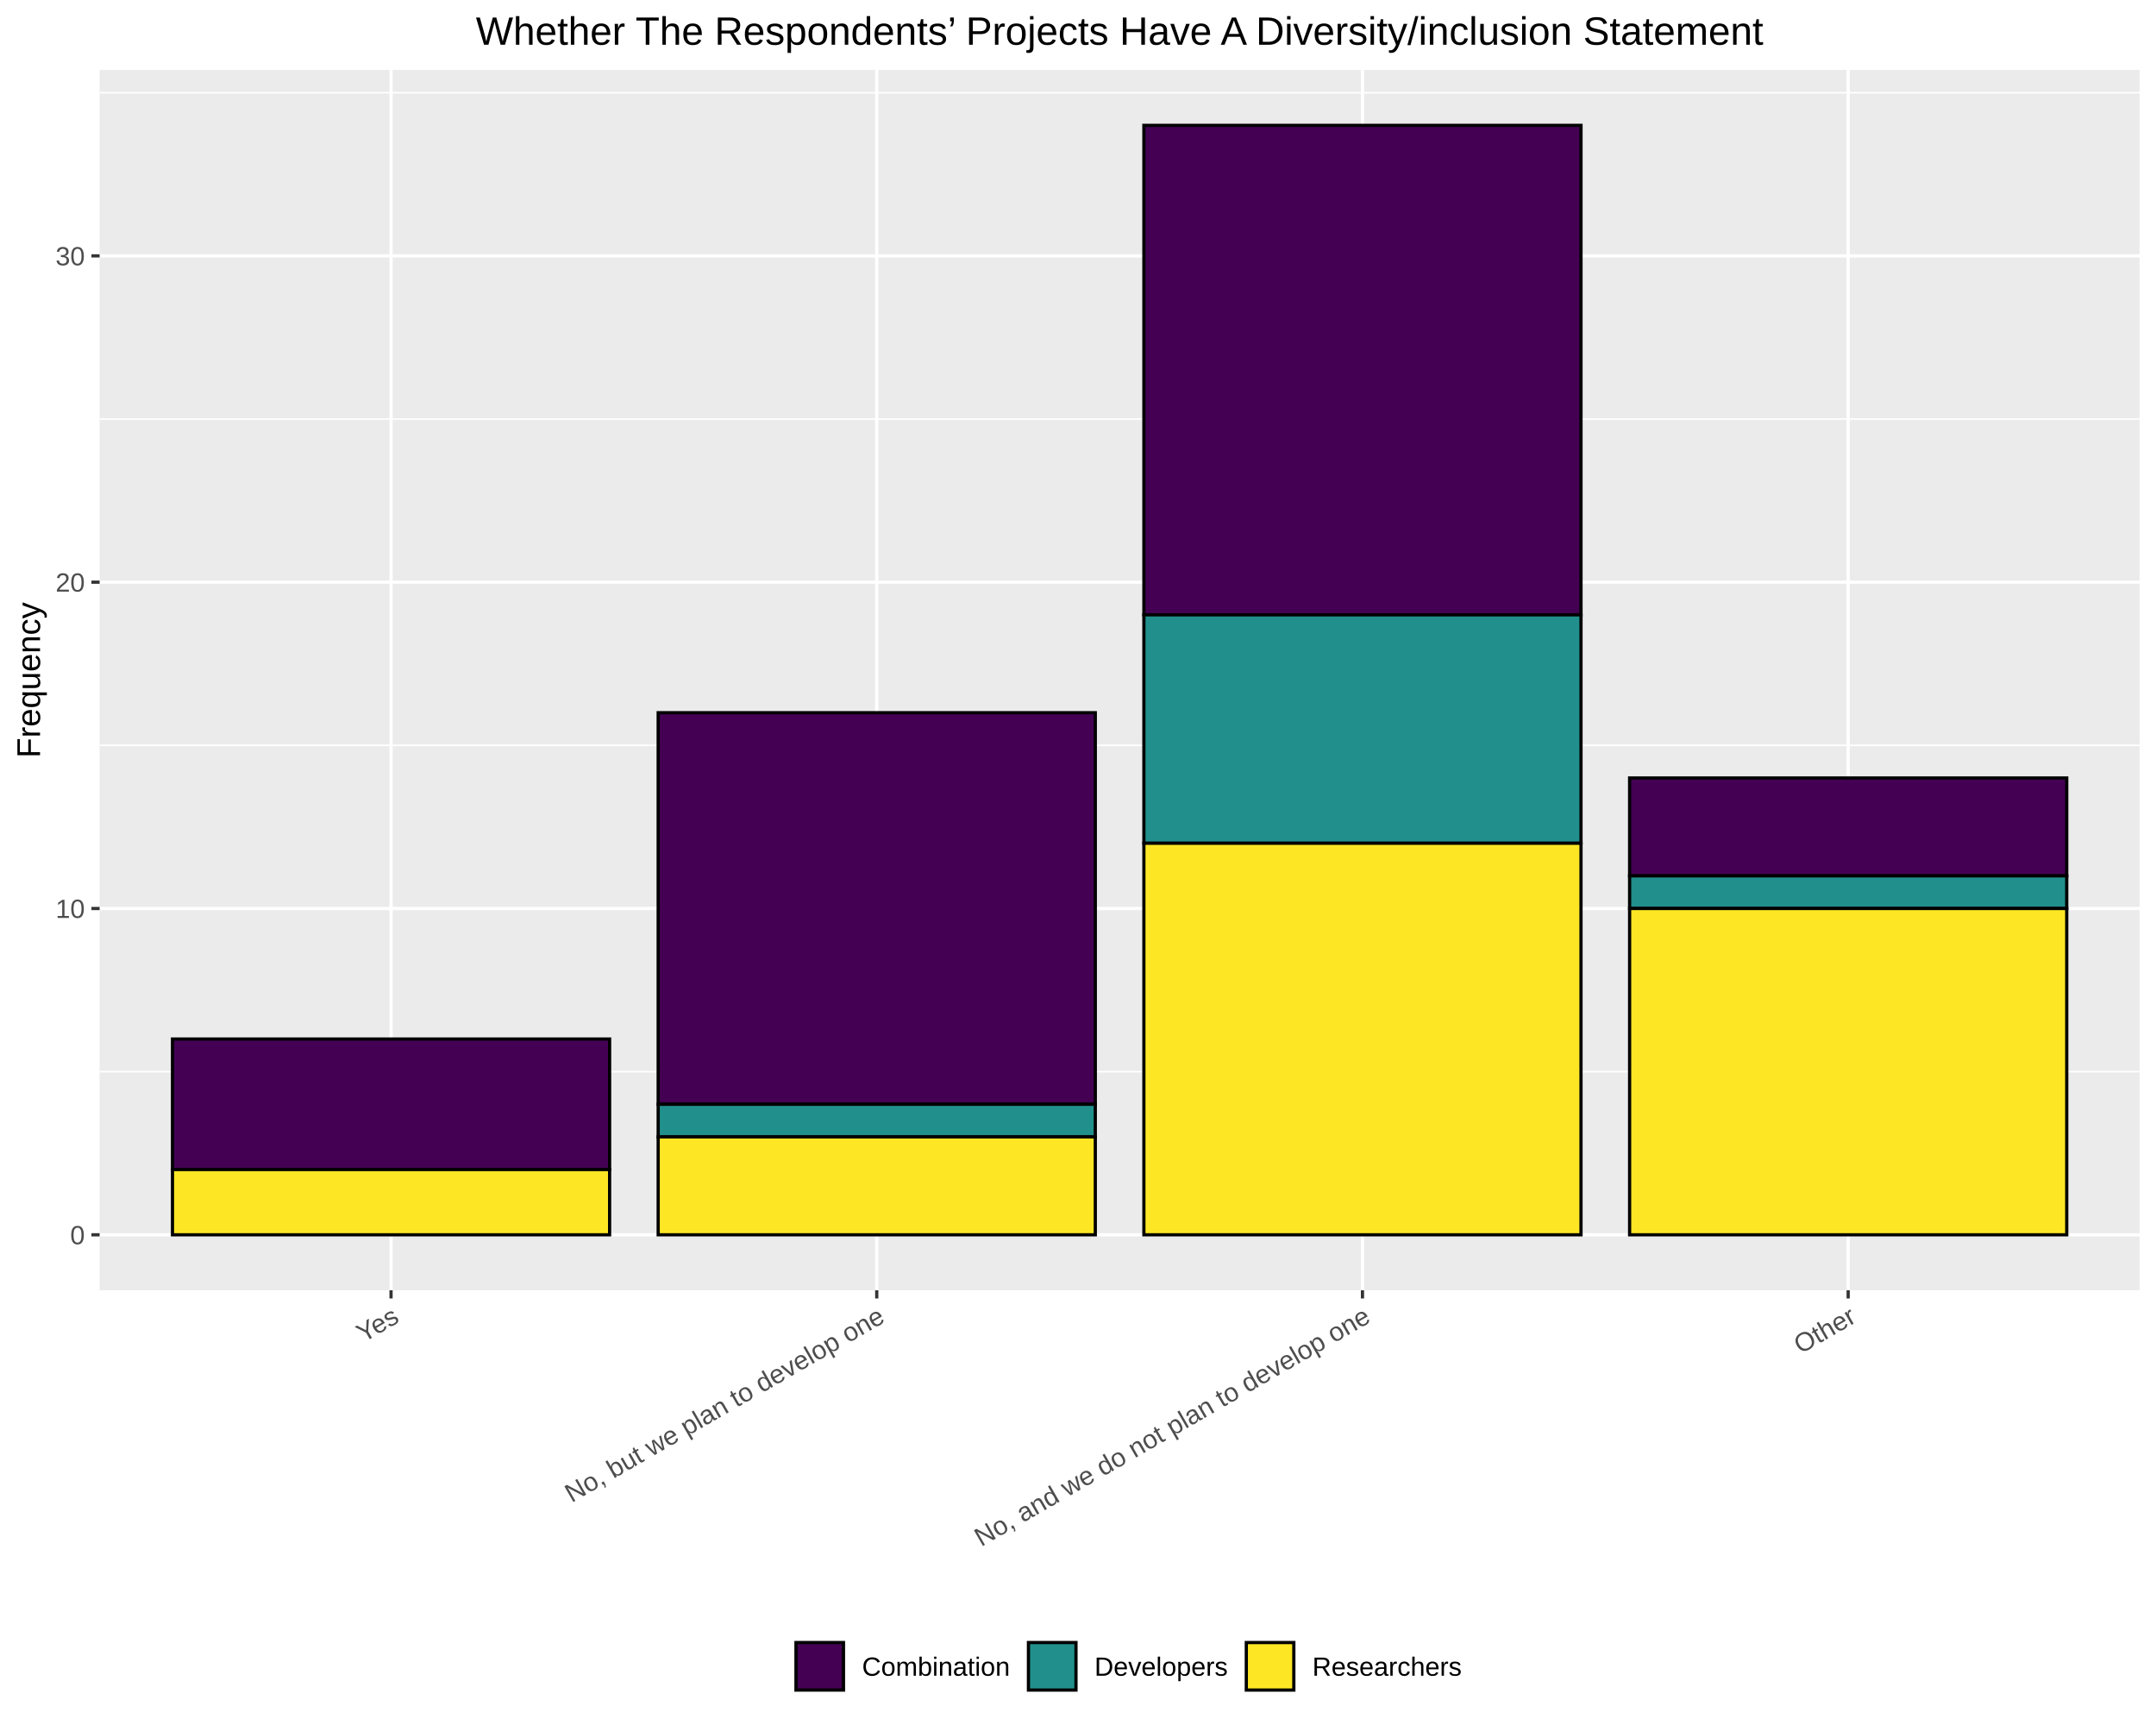
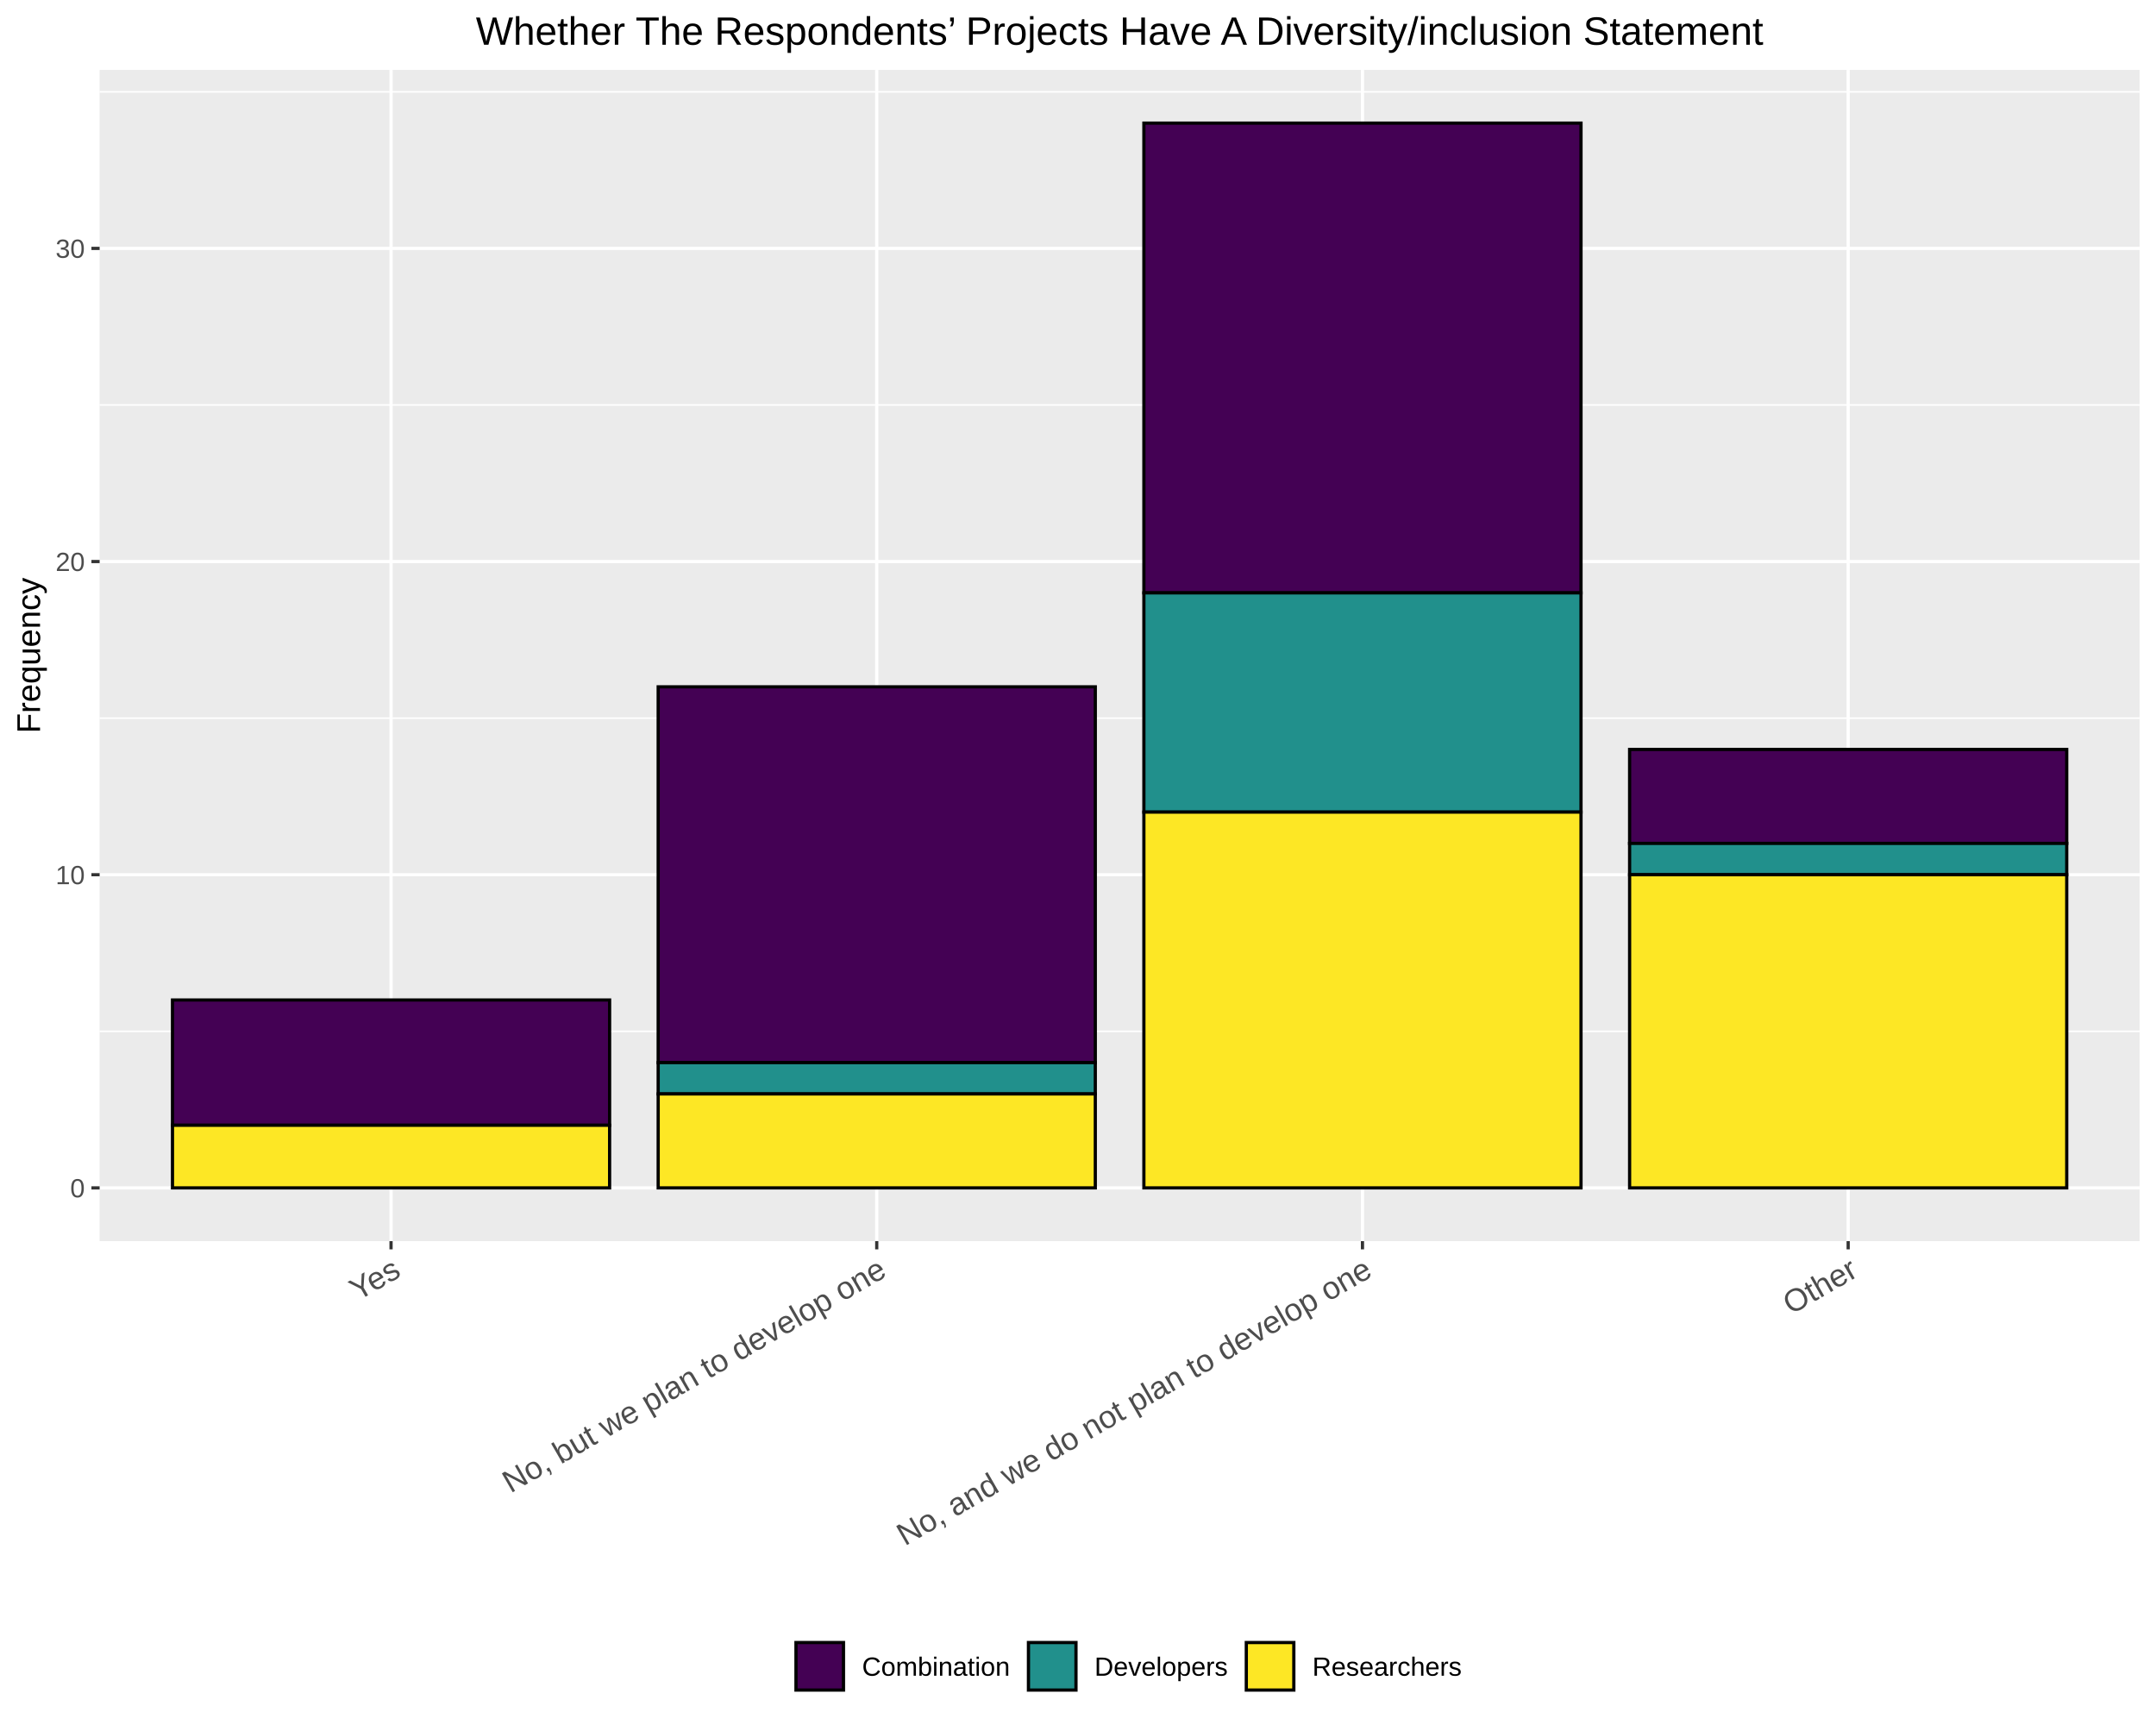
<svg xmlns="http://www.w3.org/2000/svg" class="svglite" width="720.00pt" height="576.00pt" viewBox="0 0 720.00 576.00">
  <defs>
    <style type="text/css">
    .svglite line, .svglite polyline, .svglite polygon, .svglite path, .svglite rect, .svglite circle {
      fill: none;
      stroke: #000000;
      stroke-linecap: round;
      stroke-linejoin: round;
      stroke-miterlimit: 10.00;
    }
    .svglite text {
      white-space: pre;
    }
  </style>
  </defs>
  <rect width="100%" height="100%" style="stroke: none; fill: #FFFFFF;" />
  <defs>
    <clipPath id="cpMC4wMHw3MjAuMDB8MC4wMHw1NzYuMDA=">
      <rect x="0.00" y="0.00" width="720.00" height="576.00" />
    </clipPath>
  </defs>
  <g clip-path="url(#cpMC4wMHw3MjAuMDB8MC4wMHw1NzYuMDA=)">
    <rect x="0.00" y="0.00" width="720.00" height="576.00" style="stroke-width: 1.07; stroke: #FFFFFF; fill: #FFFFFF;" />
  </g>
  <defs>
-     <clipPath id="cpMzMuMjd8NzE0LjUyfDIzLjM0fDQzMC44NA==">
-       <rect x="33.27" y="23.34" width="681.25" height="407.51" />
+     <clipPath id="cpMzMuMjd8NzE0LjUyfDIzLjM0fDQxNC40Mw==">
+       <rect x="33.27" y="23.34" width="681.25" height="391.09" />
    </clipPath>
  </defs>
-   <g clip-path="url(#cpMzMuMjd8NzE0LjUyfDIzLjM0fDQzMC44NA==)">
-     <rect x="33.27" y="23.34" width="681.25" height="407.51" style="stroke-width: 1.07; stroke: none; fill: #EBEBEB;" />
-     <polyline points="33.27,357.84 714.52,357.84 " style="stroke-width: 0.53; stroke: #FFFFFF; stroke-linecap: butt;" />
-     <polyline points="33.27,248.88 714.52,248.88 " style="stroke-width: 0.53; stroke: #FFFFFF; stroke-linecap: butt;" />
-     <polyline points="33.27,139.92 714.52,139.92 " style="stroke-width: 0.53; stroke: #FFFFFF; stroke-linecap: butt;" />
-     <polyline points="33.27,30.96 714.52,30.96 " style="stroke-width: 0.53; stroke: #FFFFFF; stroke-linecap: butt;" />
-     <polyline points="33.27,412.32 714.52,412.32 " style="stroke-width: 1.07; stroke: #FFFFFF; stroke-linecap: butt;" />
-     <polyline points="33.27,303.36 714.52,303.36 " style="stroke-width: 1.07; stroke: #FFFFFF; stroke-linecap: butt;" />
-     <polyline points="33.27,194.40 714.52,194.40 " style="stroke-width: 1.07; stroke: #FFFFFF; stroke-linecap: butt;" />
-     <polyline points="33.27,85.44 714.52,85.44 " style="stroke-width: 1.07; stroke: #FFFFFF; stroke-linecap: butt;" />
-     <polyline points="130.59,430.84 130.59,23.34 " style="stroke-width: 1.07; stroke: #FFFFFF; stroke-linecap: butt;" />
-     <polyline points="292.79,430.84 292.79,23.34 " style="stroke-width: 1.07; stroke: #FFFFFF; stroke-linecap: butt;" />
-     <polyline points="455.00,430.84 455.00,23.34 " style="stroke-width: 1.07; stroke: #FFFFFF; stroke-linecap: butt;" />
-     <polyline points="617.20,430.84 617.20,23.34 " style="stroke-width: 1.07; stroke: #FFFFFF; stroke-linecap: butt;" />
-     <rect x="57.60" y="346.94" width="145.98" height="43.58" style="stroke-width: 1.07; stroke-linecap: square; stroke-linejoin: miter; fill: #440154;" />
-     <rect x="57.60" y="390.53" width="145.98" height="21.79" style="stroke-width: 1.07; stroke-linecap: square; stroke-linejoin: miter; fill: #FDE725;" />
-     <rect x="219.80" y="237.98" width="145.98" height="130.75" style="stroke-width: 1.07; stroke-linecap: square; stroke-linejoin: miter; fill: #440154;" />
-     <rect x="219.80" y="368.73" width="145.98" height="10.90" style="stroke-width: 1.07; stroke-linecap: square; stroke-linejoin: miter; fill: #21908C;" />
-     <rect x="219.80" y="379.63" width="145.98" height="32.69" style="stroke-width: 1.07; stroke-linecap: square; stroke-linejoin: miter; fill: #FDE725;" />
-     <rect x="382.00" y="41.86" width="145.98" height="163.44" style="stroke-width: 1.07; stroke-linecap: square; stroke-linejoin: miter; fill: #440154;" />
-     <rect x="382.00" y="205.30" width="145.98" height="76.27" style="stroke-width: 1.07; stroke-linecap: square; stroke-linejoin: miter; fill: #21908C;" />
-     <rect x="382.00" y="281.57" width="145.98" height="130.75" style="stroke-width: 1.07; stroke-linecap: square; stroke-linejoin: miter; fill: #FDE725;" />
-     <rect x="544.21" y="259.78" width="145.98" height="32.69" style="stroke-width: 1.07; stroke-linecap: square; stroke-linejoin: miter; fill: #440154;" />
-     <rect x="544.21" y="292.46" width="145.98" height="10.90" style="stroke-width: 1.07; stroke-linecap: square; stroke-linejoin: miter; fill: #21908C;" />
-     <rect x="544.21" y="303.36" width="145.98" height="108.96" style="stroke-width: 1.07; stroke-linecap: square; stroke-linejoin: miter; fill: #FDE725;" />
+   <g clip-path="url(#cpMzMuMjd8NzE0LjUyfDIzLjM0fDQxNC40Mw==)">
+     <rect x="33.27" y="23.34" width="681.25" height="391.09" style="stroke-width: 1.07; stroke: none; fill: #EBEBEB;" />
+     <polyline points="33.27,344.37 714.52,344.37 " style="stroke-width: 0.53; stroke: #FFFFFF; stroke-linecap: butt;" />
+     <polyline points="33.27,239.80 714.52,239.80 " style="stroke-width: 0.53; stroke: #FFFFFF; stroke-linecap: butt;" />
+     <polyline points="33.27,135.23 714.52,135.23 " style="stroke-width: 0.53; stroke: #FFFFFF; stroke-linecap: butt;" />
+     <polyline points="33.27,30.66 714.52,30.66 " style="stroke-width: 0.53; stroke: #FFFFFF; stroke-linecap: butt;" />
+     <polyline points="33.27,396.65 714.52,396.65 " style="stroke-width: 1.07; stroke: #FFFFFF; stroke-linecap: butt;" />
+     <polyline points="33.27,292.08 714.52,292.08 " style="stroke-width: 1.07; stroke: #FFFFFF; stroke-linecap: butt;" />
+     <polyline points="33.27,187.51 714.52,187.51 " style="stroke-width: 1.07; stroke: #FFFFFF; stroke-linecap: butt;" />
+     <polyline points="33.27,82.94 714.52,82.94 " style="stroke-width: 1.07; stroke: #FFFFFF; stroke-linecap: butt;" />
+     <polyline points="130.59,414.43 130.59,23.34 " style="stroke-width: 1.07; stroke: #FFFFFF; stroke-linecap: butt;" />
+     <polyline points="292.79,414.43 292.79,23.34 " style="stroke-width: 1.07; stroke: #FFFFFF; stroke-linecap: butt;" />
+     <polyline points="455.00,414.43 455.00,23.34 " style="stroke-width: 1.07; stroke: #FFFFFF; stroke-linecap: butt;" />
+     <polyline points="617.20,414.43 617.20,23.34 " style="stroke-width: 1.07; stroke: #FFFFFF; stroke-linecap: butt;" />
+     <rect x="57.60" y="333.91" width="145.98" height="41.83" style="stroke-width: 1.07; stroke-linecap: square; stroke-linejoin: miter; fill: #440154;" />
+     <rect x="57.60" y="375.74" width="145.98" height="20.91" style="stroke-width: 1.07; stroke-linecap: square; stroke-linejoin: miter; fill: #FDE725;" />
+     <rect x="219.80" y="229.34" width="145.98" height="125.48" style="stroke-width: 1.07; stroke-linecap: square; stroke-linejoin: miter; fill: #440154;" />
+     <rect x="219.80" y="354.82" width="145.98" height="10.46" style="stroke-width: 1.07; stroke-linecap: square; stroke-linejoin: miter; fill: #21908C;" />
+     <rect x="219.80" y="365.28" width="145.98" height="31.37" style="stroke-width: 1.07; stroke-linecap: square; stroke-linejoin: miter; fill: #FDE725;" />
+     <rect x="382.00" y="41.11" width="145.98" height="156.86" style="stroke-width: 1.07; stroke-linecap: square; stroke-linejoin: miter; fill: #440154;" />
+     <rect x="382.00" y="197.97" width="145.98" height="73.20" style="stroke-width: 1.07; stroke-linecap: square; stroke-linejoin: miter; fill: #21908C;" />
+     <rect x="382.00" y="271.17" width="145.98" height="125.48" style="stroke-width: 1.07; stroke-linecap: square; stroke-linejoin: miter; fill: #FDE725;" />
+     <rect x="544.21" y="250.25" width="145.98" height="31.37" style="stroke-width: 1.07; stroke-linecap: square; stroke-linejoin: miter; fill: #440154;" />
+     <rect x="544.21" y="281.62" width="145.98" height="10.46" style="stroke-width: 1.07; stroke-linecap: square; stroke-linejoin: miter; fill: #21908C;" />
+     <rect x="544.21" y="292.08" width="145.98" height="104.57" style="stroke-width: 1.07; stroke-linecap: square; stroke-linejoin: miter; fill: #FDE725;" />
  </g>
  <g clip-path="url(#cpMC4wMHw3MjAuMDB8MC4wMHw1NzYuMDA=)">
-     <text x="28.34" y="415.47" text-anchor="end" style="font-size: 8.80px;fill: #4D4D4D; font-family: &quot;Arial&quot;;" textLength="4.90px" lengthAdjust="spacingAndGlyphs">0</text>
-     <text x="28.34" y="306.51" text-anchor="end" style="font-size: 8.80px;fill: #4D4D4D; font-family: &quot;Arial&quot;;" textLength="9.79px" lengthAdjust="spacingAndGlyphs">10</text>
-     <text x="28.34" y="197.55" text-anchor="end" style="font-size: 8.80px;fill: #4D4D4D; font-family: &quot;Arial&quot;;" textLength="9.79px" lengthAdjust="spacingAndGlyphs">20</text>
-     <text x="28.34" y="88.60" text-anchor="end" style="font-size: 8.80px;fill: #4D4D4D; font-family: &quot;Arial&quot;;" textLength="9.79px" lengthAdjust="spacingAndGlyphs">30</text>
-     <polyline points="30.53,412.32 33.27,412.32 " style="stroke-width: 1.07; stroke: #333333; stroke-linecap: butt;" />
-     <polyline points="30.53,303.36 33.27,303.36 " style="stroke-width: 1.07; stroke: #333333; stroke-linecap: butt;" />
-     <polyline points="30.53,194.40 33.27,194.40 " style="stroke-width: 1.07; stroke: #333333; stroke-linecap: butt;" />
-     <polyline points="30.53,85.44 33.27,85.44 " style="stroke-width: 1.07; stroke: #333333; stroke-linecap: butt;" />
-     <polyline points="130.59,433.58 130.59,430.84 " style="stroke-width: 1.07; stroke: #333333; stroke-linecap: butt;" />
-     <polyline points="292.79,433.58 292.79,430.84 " style="stroke-width: 1.07; stroke: #333333; stroke-linecap: butt;" />
-     <polyline points="455.00,433.58 455.00,430.84 " style="stroke-width: 1.07; stroke: #333333; stroke-linecap: butt;" />
-     <polyline points="617.20,433.58 617.20,430.84 " style="stroke-width: 1.07; stroke: #333333; stroke-linecap: butt;" />
-     <text transform="translate(133.74,441.23) rotate(-30)" text-anchor="end" style="font-size: 8.80px;fill: #4D4D4D; font-family: &quot;Arial&quot;;" textLength="15.16px" lengthAdjust="spacingAndGlyphs">Yes</text>
-     <text transform="translate(295.95,441.23) rotate(-30)" text-anchor="end" style="font-size: 8.80px;fill: #4D4D4D; font-family: &quot;Arial&quot;;" textLength="121.31px" lengthAdjust="spacingAndGlyphs">No, but we plan to develop one</text>
-     <text transform="translate(458.15,441.23) rotate(-30)" text-anchor="end" style="font-size: 8.80px;fill: #4D4D4D; font-family: &quot;Arial&quot;;" textLength="150.67px" lengthAdjust="spacingAndGlyphs">No, and we do not plan to develop one</text>
-     <text transform="translate(620.35,441.23) rotate(-30)" text-anchor="end" style="font-size: 8.80px;fill: #4D4D4D; font-family: &quot;Arial&quot;;" textLength="22.00px" lengthAdjust="spacingAndGlyphs">Other</text>
-     <text transform="translate(13.37,227.09) rotate(-90)" text-anchor="middle" style="font-size: 11.00px; font-family: &quot;Arial&quot;;" textLength="51.98px" lengthAdjust="spacingAndGlyphs">Frequency</text>
+     <text x="28.34" y="399.81" text-anchor="end" style="font-size: 8.80px;fill: #4D4D4D; font-family: &quot;Arial&quot;;" textLength="4.90px" lengthAdjust="spacingAndGlyphs">0</text>
+     <text x="28.34" y="295.24" text-anchor="end" style="font-size: 8.80px;fill: #4D4D4D; font-family: &quot;Arial&quot;;" textLength="9.79px" lengthAdjust="spacingAndGlyphs">10</text>
+     <text x="28.34" y="190.66" text-anchor="end" style="font-size: 8.80px;fill: #4D4D4D; font-family: &quot;Arial&quot;;" textLength="9.79px" lengthAdjust="spacingAndGlyphs">20</text>
+     <text x="28.34" y="86.09" text-anchor="end" style="font-size: 8.80px;fill: #4D4D4D; font-family: &quot;Arial&quot;;" textLength="9.79px" lengthAdjust="spacingAndGlyphs">30</text>
+     <polyline points="30.53,396.65 33.27,396.65 " style="stroke-width: 1.07; stroke: #333333; stroke-linecap: butt;" />
+     <polyline points="30.53,292.08 33.27,292.08 " style="stroke-width: 1.07; stroke: #333333; stroke-linecap: butt;" />
+     <polyline points="30.53,187.51 33.27,187.51 " style="stroke-width: 1.07; stroke: #333333; stroke-linecap: butt;" />
+     <polyline points="30.53,82.94 33.27,82.94 " style="stroke-width: 1.07; stroke: #333333; stroke-linecap: butt;" />
+     <polyline points="130.59,417.17 130.59,414.43 " style="stroke-width: 1.07; stroke: #333333; stroke-linecap: butt;" />
+     <polyline points="292.79,417.17 292.79,414.43 " style="stroke-width: 1.07; stroke: #333333; stroke-linecap: butt;" />
+     <polyline points="455.00,417.17 455.00,414.43 " style="stroke-width: 1.07; stroke: #333333; stroke-linecap: butt;" />
+     <polyline points="617.20,417.17 617.20,414.43 " style="stroke-width: 1.07; stroke: #333333; stroke-linecap: butt;" />
+     <text transform="translate(134.37,425.91) rotate(-30)" text-anchor="end" style="font-size: 10.56px;fill: #4D4D4D; font-family: &quot;Arial&quot;;" textLength="18.17px" lengthAdjust="spacingAndGlyphs">Yes</text>
+     <text transform="translate(296.58,425.91) rotate(-30)" text-anchor="end" style="font-size: 10.56px;fill: #4D4D4D; font-family: &quot;Arial&quot;;" textLength="145.45px" lengthAdjust="spacingAndGlyphs">No, but we plan to develop one</text>
+     <text transform="translate(458.78,425.91) rotate(-30)" text-anchor="end" style="font-size: 10.56px;fill: #4D4D4D; font-family: &quot;Arial&quot;;" textLength="180.65px" lengthAdjust="spacingAndGlyphs">No, and we do not plan to develop one</text>
+     <text transform="translate(620.98,425.91) rotate(-30)" text-anchor="end" style="font-size: 10.56px;fill: #4D4D4D; font-family: &quot;Arial&quot;;" textLength="26.38px" lengthAdjust="spacingAndGlyphs">Other</text>
+     <text transform="translate(13.37,218.88) rotate(-90)" text-anchor="middle" style="font-size: 11.00px; font-family: &quot;Arial&quot;;" textLength="51.98px" lengthAdjust="spacingAndGlyphs">Frequency</text>
    <rect x="254.16" y="542.28" width="239.47" height="28.24" style="stroke-width: 1.07; stroke: none; fill: #FFFFFF;" />
    <rect x="265.12" y="547.76" width="17.28" height="17.28" style="stroke-width: 1.07; stroke: none; fill: #F2F2F2;" />
    <rect x="265.82" y="548.47" width="15.86" height="15.86" style="stroke-width: 1.07; stroke-linecap: square; stroke-linejoin: miter; fill: #440154;" />
    <rect x="342.75" y="547.76" width="17.28" height="17.28" style="stroke-width: 1.07; stroke: none; fill: #F2F2F2;" />
    <rect x="343.46" y="548.47" width="15.86" height="15.86" style="stroke-width: 1.07; stroke-linecap: square; stroke-linejoin: miter; fill: #21908C;" />
    <rect x="415.50" y="547.76" width="17.28" height="17.28" style="stroke-width: 1.07; stroke: none; fill: #F2F2F2;" />
    <rect x="416.21" y="548.47" width="15.86" height="15.86" style="stroke-width: 1.07; stroke-linecap: square; stroke-linejoin: miter; fill: #FDE725;" />
    <text x="287.88" y="559.55" style="font-size: 8.80px; font-family: &quot;Arial&quot;;" textLength="49.40px" lengthAdjust="spacingAndGlyphs">Combination</text>
    <text x="365.51" y="559.55" style="font-size: 8.80px; font-family: &quot;Arial&quot;;" textLength="44.51px" lengthAdjust="spacingAndGlyphs">Developers</text>
    <text x="438.26" y="559.55" style="font-size: 8.80px; font-family: &quot;Arial&quot;;" textLength="49.89px" lengthAdjust="spacingAndGlyphs">Researchers</text>
    <text x="373.89" y="14.94" text-anchor="middle" style="font-size: 13.20px; font-family: &quot;Arial&quot;;" textLength="431.83px" lengthAdjust="spacingAndGlyphs">Whether The Respondents’ Projects Have A Diversity/inclusion Statement</text>
  </g>
</svg>
